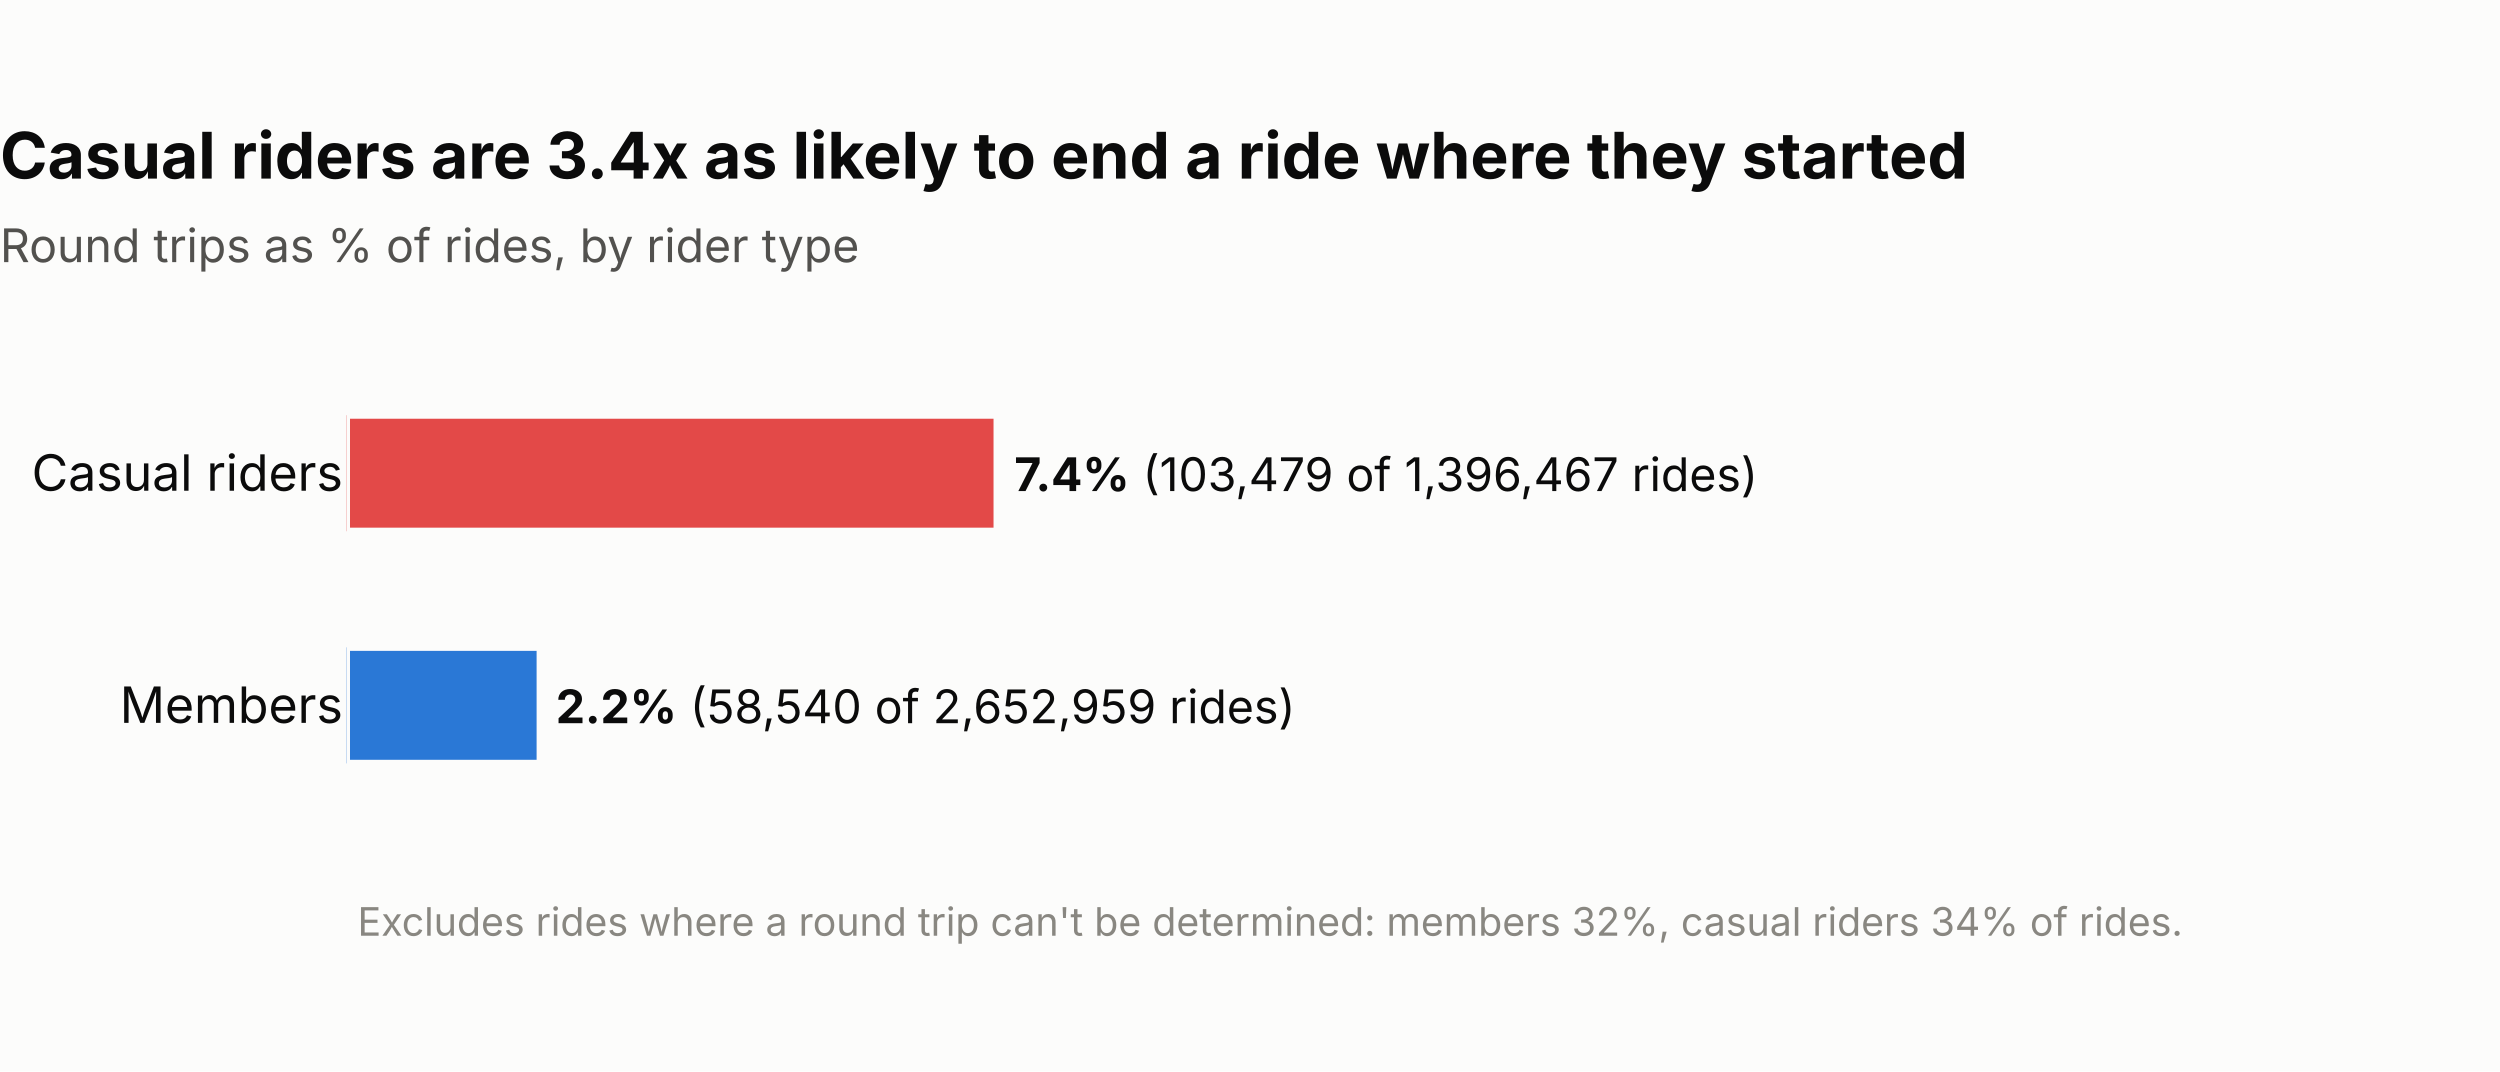
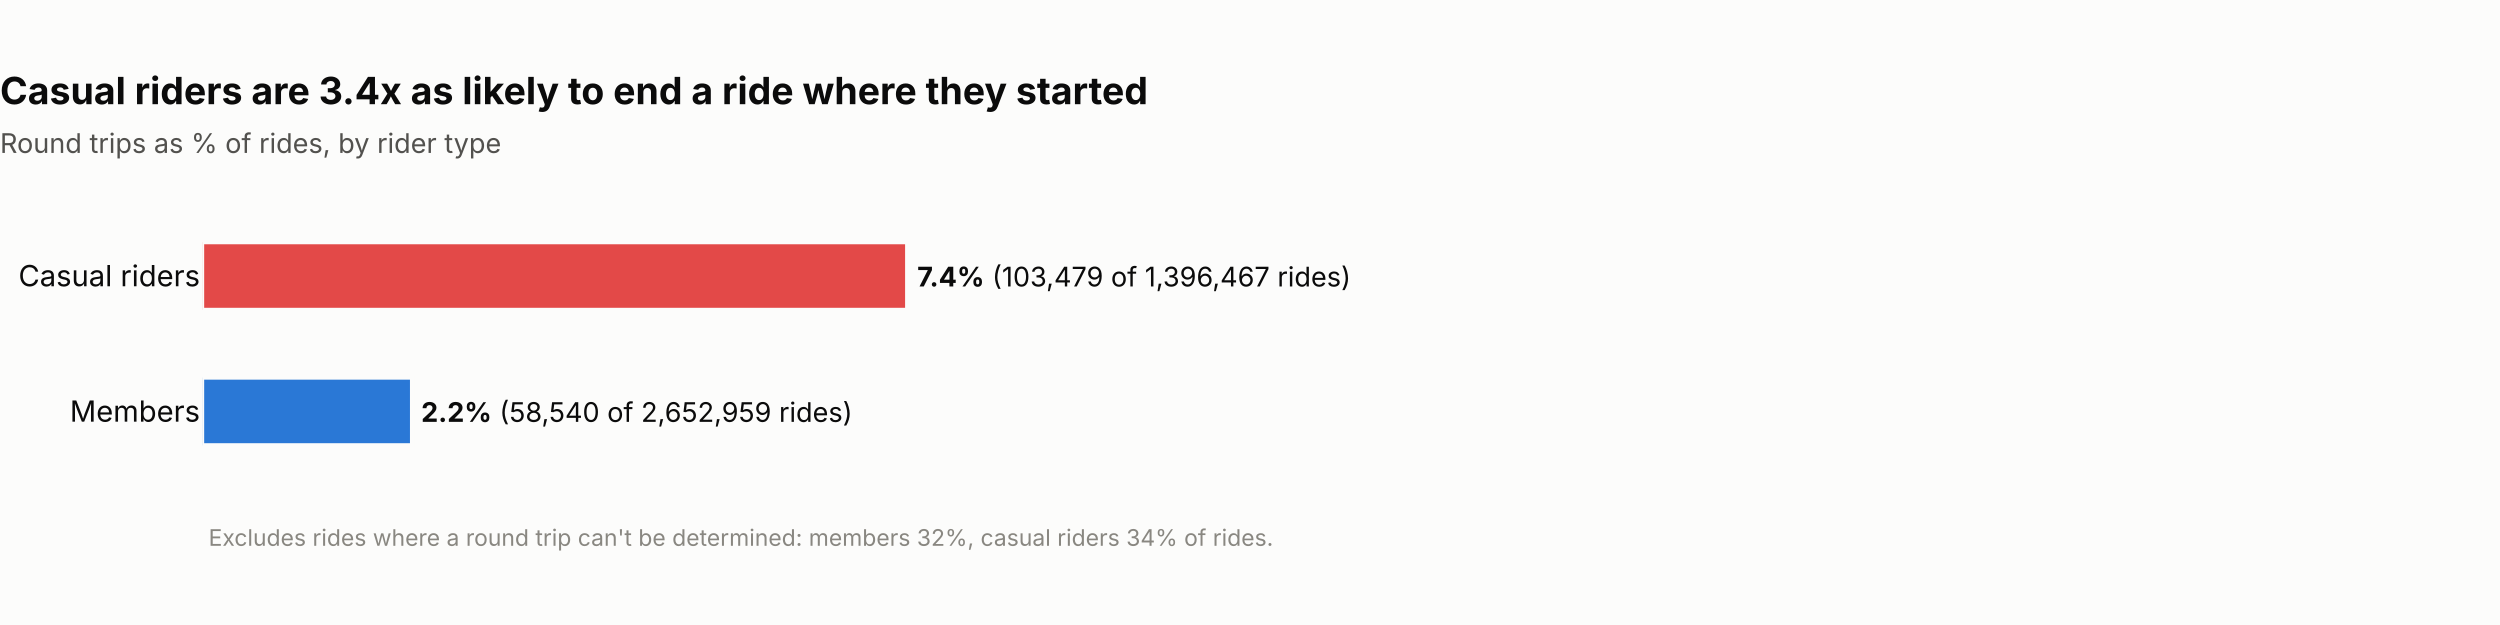
- <svg xmlns="http://www.w3.org/2000/svg" class="main-svg" width="700" height="300" style="" viewBox="0 0 700 300">
-   <rect x="0" y="0" width="700" height="300" style="fill: rgb(252, 252, 251); fill-opacity: 1;" />
-   <defs id="defs-999750">
+ <svg xmlns="http://www.w3.org/2000/svg" class="main-svg" width="1200" height="300" style="" viewBox="0 0 1200 300">
+   <rect x="0" y="0" width="1200" height="300" style="fill: rgb(252, 252, 251); fill-opacity: 1;" />
+   <defs id="defs-4a60f4">
    <g class="clips">
-       <clipPath id="clip999750xyplot" class="plotclip">
-         <rect width="583" height="130" />
+       <clipPath id="clip4a60f4xyplot" class="plotclip">
+         <rect width="1083" height="130" />
      </clipPath>
-       <clipPath class="axesclip" id="clip999750x">
-         <rect x="97" y="0" width="583" height="300" />
+       <clipPath class="axesclip" id="clip4a60f4x">
+         <rect x="97" y="0" width="1083" height="300" />
      </clipPath>
-       <clipPath class="axesclip" id="clip999750y">
-         <rect x="0" y="100" width="700" height="130" />
+       <clipPath class="axesclip" id="clip4a60f4y">
+         <rect x="0" y="100" width="1200" height="130" />
      </clipPath>
-       <clipPath class="axesclip" id="clip999750xy">
-         <rect x="97" y="100" width="583" height="130" />
+       <clipPath class="axesclip" id="clip4a60f4xy">
+         <rect x="97" y="100" width="1083" height="130" />
      </clipPath>
    </g>
    <g class="gradients" />
    <g class="patterns" />
  </defs>
  <g class="bglayer" />
  <g class="layer-below">
    <g class="imagelayer" />
    <g class="shapelayer" />
  </g>
  <g class="cartesianlayer">
    <g class="subplot xy">
      <g class="layer-subplot">
        <g class="shapelayer" />
        <g class="imagelayer" />
      </g>
      <g class="minor-gridlayer">
        <g class="x" />
        <g class="y" />
      </g>
      <g class="gridlayer">
        <g class="x" />
        <g class="y" />
      </g>
      <g class="zerolinelayer" />
      <g class="layer-between">
        <g class="shapelayer" />
        <g class="imagelayer" />
      </g>
      <path class="xlines-below" />
      <path class="ylines-below" />
      <g class="overlines-below" />
      <g class="xaxislayer-below" />
      <g class="yaxislayer-below" />
      <g class="overaxes-below" />
      <g class="overplot">
        <g class="xy" transform="translate(97,100)">
          <g class="barlayer mlayer">
            <g class="trace bars" style="opacity: 1;">
              <g class="points">
                <g class="point">
-                   <path d="M0,113.75V81.25H54.25V113.75Z" clip-path="url(#clip999750xyplot)" style="vector-effect: none; opacity: 1; stroke-width: 2px; fill: rgb(42, 120, 214); fill-opacity: 1; stroke: rgb(252, 252, 251); stroke-opacity: 1;" />
-                   <text class="bartext bartext-outside" text-anchor="middle" data-notex="1" x="0" y="0" style="font-family: system-ui, -apple-system, 'Segoe UI', sans-serif; font-size: 13px; fill: rgb(11, 11, 11); fill-opacity: 1; white-space: pre;" transform="translate(162.1562,102.5)">
+                   <path d="M0,113.75V81.25H100.78V113.75Z" clip-path="url(#clip4a60f4xyplot)" style="vector-effect: none; opacity: 1; stroke-width: 2px; fill: rgb(42, 120, 214); fill-opacity: 1; stroke: rgb(252, 252, 251); stroke-opacity: 1;" />
+                   <text class="bartext bartext-outside" text-anchor="middle" data-notex="1" x="0" y="0" style="font-family: system-ui, -apple-system, 'Segoe UI', sans-serif; font-size: 13px; fill: rgb(11, 11, 11); fill-opacity: 1; white-space: pre;" transform="translate(208.6863,102.5)">
                    <tspan style="font-weight:bold">2.2%</tspan>  (58,540 of 2,652,959 rides)</text>
                </g>
                <g class="point">
-                   <path d="M0,48.75V16.25H182.19V48.75Z" clip-path="url(#clip999750xyplot)" style="vector-effect: none; opacity: 1; stroke-width: 2px; fill: rgb(227, 73, 72); fill-opacity: 1; stroke: rgb(252, 252, 251); stroke-opacity: 1;" />
-                   <text class="bartext bartext-outside" text-anchor="middle" data-notex="1" x="0" y="0" style="font-family: system-ui, -apple-system, 'Segoe UI', sans-serif; font-size: 13px; fill: rgb(11, 11, 11); fill-opacity: 1; white-space: pre;" transform="translate(291.1041,37.5)">
+                   <path d="M0,48.75V16.25H338.44V48.75Z" clip-path="url(#clip4a60f4xyplot)" style="vector-effect: none; opacity: 1; stroke-width: 2px; fill: rgb(227, 73, 72); fill-opacity: 1; stroke: rgb(252, 252, 251); stroke-opacity: 1;" />
+                   <text class="bartext bartext-outside" text-anchor="middle" data-notex="1" x="0" y="0" style="font-family: system-ui, -apple-system, 'Segoe UI', sans-serif; font-size: 13px; fill: rgb(11, 11, 11); fill-opacity: 1; white-space: pre;" transform="translate(447.3541,37.5)">
                    <tspan style="font-weight:bold">7.4%</tspan>  (103,479 of 1,396,467 rides)</text>
                </g>
              </g>
            </g>
          </g>
        </g>
      </g>
      <g class="zerolinelayer-above" />
      <path class="xlines-above crisp" d="M0,0" style="fill: none;" />
      <path class="ylines-above crisp" d="M0,0" style="fill: none;" />
      <g class="overlines-above" />
      <g class="xaxislayer-above" />
      <g class="yaxislayer-above">
        <g class="ytick">
          <text text-anchor="end" x="96" y="4.9" transform="translate(0,197.5)" style="font-family: system-ui, -apple-system, 'Segoe UI', sans-serif; font-size: 14px; fill: rgb(11, 11, 11); fill-opacity: 1; white-space: pre;">Members</text>
        </g>
        <g class="ytick">
          <text text-anchor="end" x="96" y="4.9" transform="translate(0,132.5)" style="font-family: system-ui, -apple-system, 'Segoe UI', sans-serif; font-size: 14px; fill: rgb(11, 11, 11); fill-opacity: 1; white-space: pre;">Casual riders</text>
        </g>
      </g>
      <g class="overaxes-above" />
    </g>
  </g>
  <g class="polarlayer" />
  <g class="smithlayer" />
  <g class="ternarylayer" />
  <g class="geolayer" />
  <g class="funnelarealayer" />
  <g class="pielayer" />
  <g class="iciclelayer" />
  <g class="treemaplayer" />
  <g class="sunburstlayer" />
  <g class="glimages" />
-   <defs id="topdefs-999750">
+   <defs id="topdefs-4a60f4">
    <g class="clips" />
  </defs>
  <g class="layer-above">
    <g class="imagelayer" />
    <g class="shapelayer" />
  </g>
  <g class="infolayer">
    <g class="g-gtitle">
      <text class="gtitle" x="0" y="50" text-anchor="start" dy="0em" style="opacity: 1; font-family: system-ui, -apple-system, 'Segoe UI', sans-serif; font-size: 18px; fill: rgb(11, 11, 11); fill-opacity: 1; white-space: pre;">
        <tspan class="line" dy="0em" x="0" y="50">
          <tspan style="font-weight:bold">Casual riders are 3.4x as likely to end a ride where they started</tspan>
        </tspan>
        <tspan class="line" dy="1.3em" x="0" y="50">
          <tspan style="font-size:13px; fill:#52514e">Round trips as % of rides, by rider type</tspan>
        </tspan>
      </text>
    </g>
    <g class="g-ytitle" />
    <g class="annotation" data-index="0" style="opacity: 1;">
      <g class="annotation-text-g" transform="rotate(0,355.5,257.9)">
        <g class="cursor-pointer" transform="translate(97,249)">
          <rect class="bg" x="0.5" y="0.5" width="516" height="16" style="stroke-width: 1px; stroke: rgb(0, 0, 0); stroke-opacity: 0; fill: rgb(0, 0, 0); fill-opacity: 0;" />
          <text class="annotation-text" text-anchor="middle" x="258.641" y="13" style="font-family: system-ui, -apple-system, 'Segoe UI', sans-serif; font-size: 11px; fill: rgb(137, 135, 129); fill-opacity: 1; white-space: pre;">Excludes rides where a round trip can't be determined: members 32%, casual riders 34% of rides.</text>
        </g>
      </g>
    </g>
  </g>
</svg>
